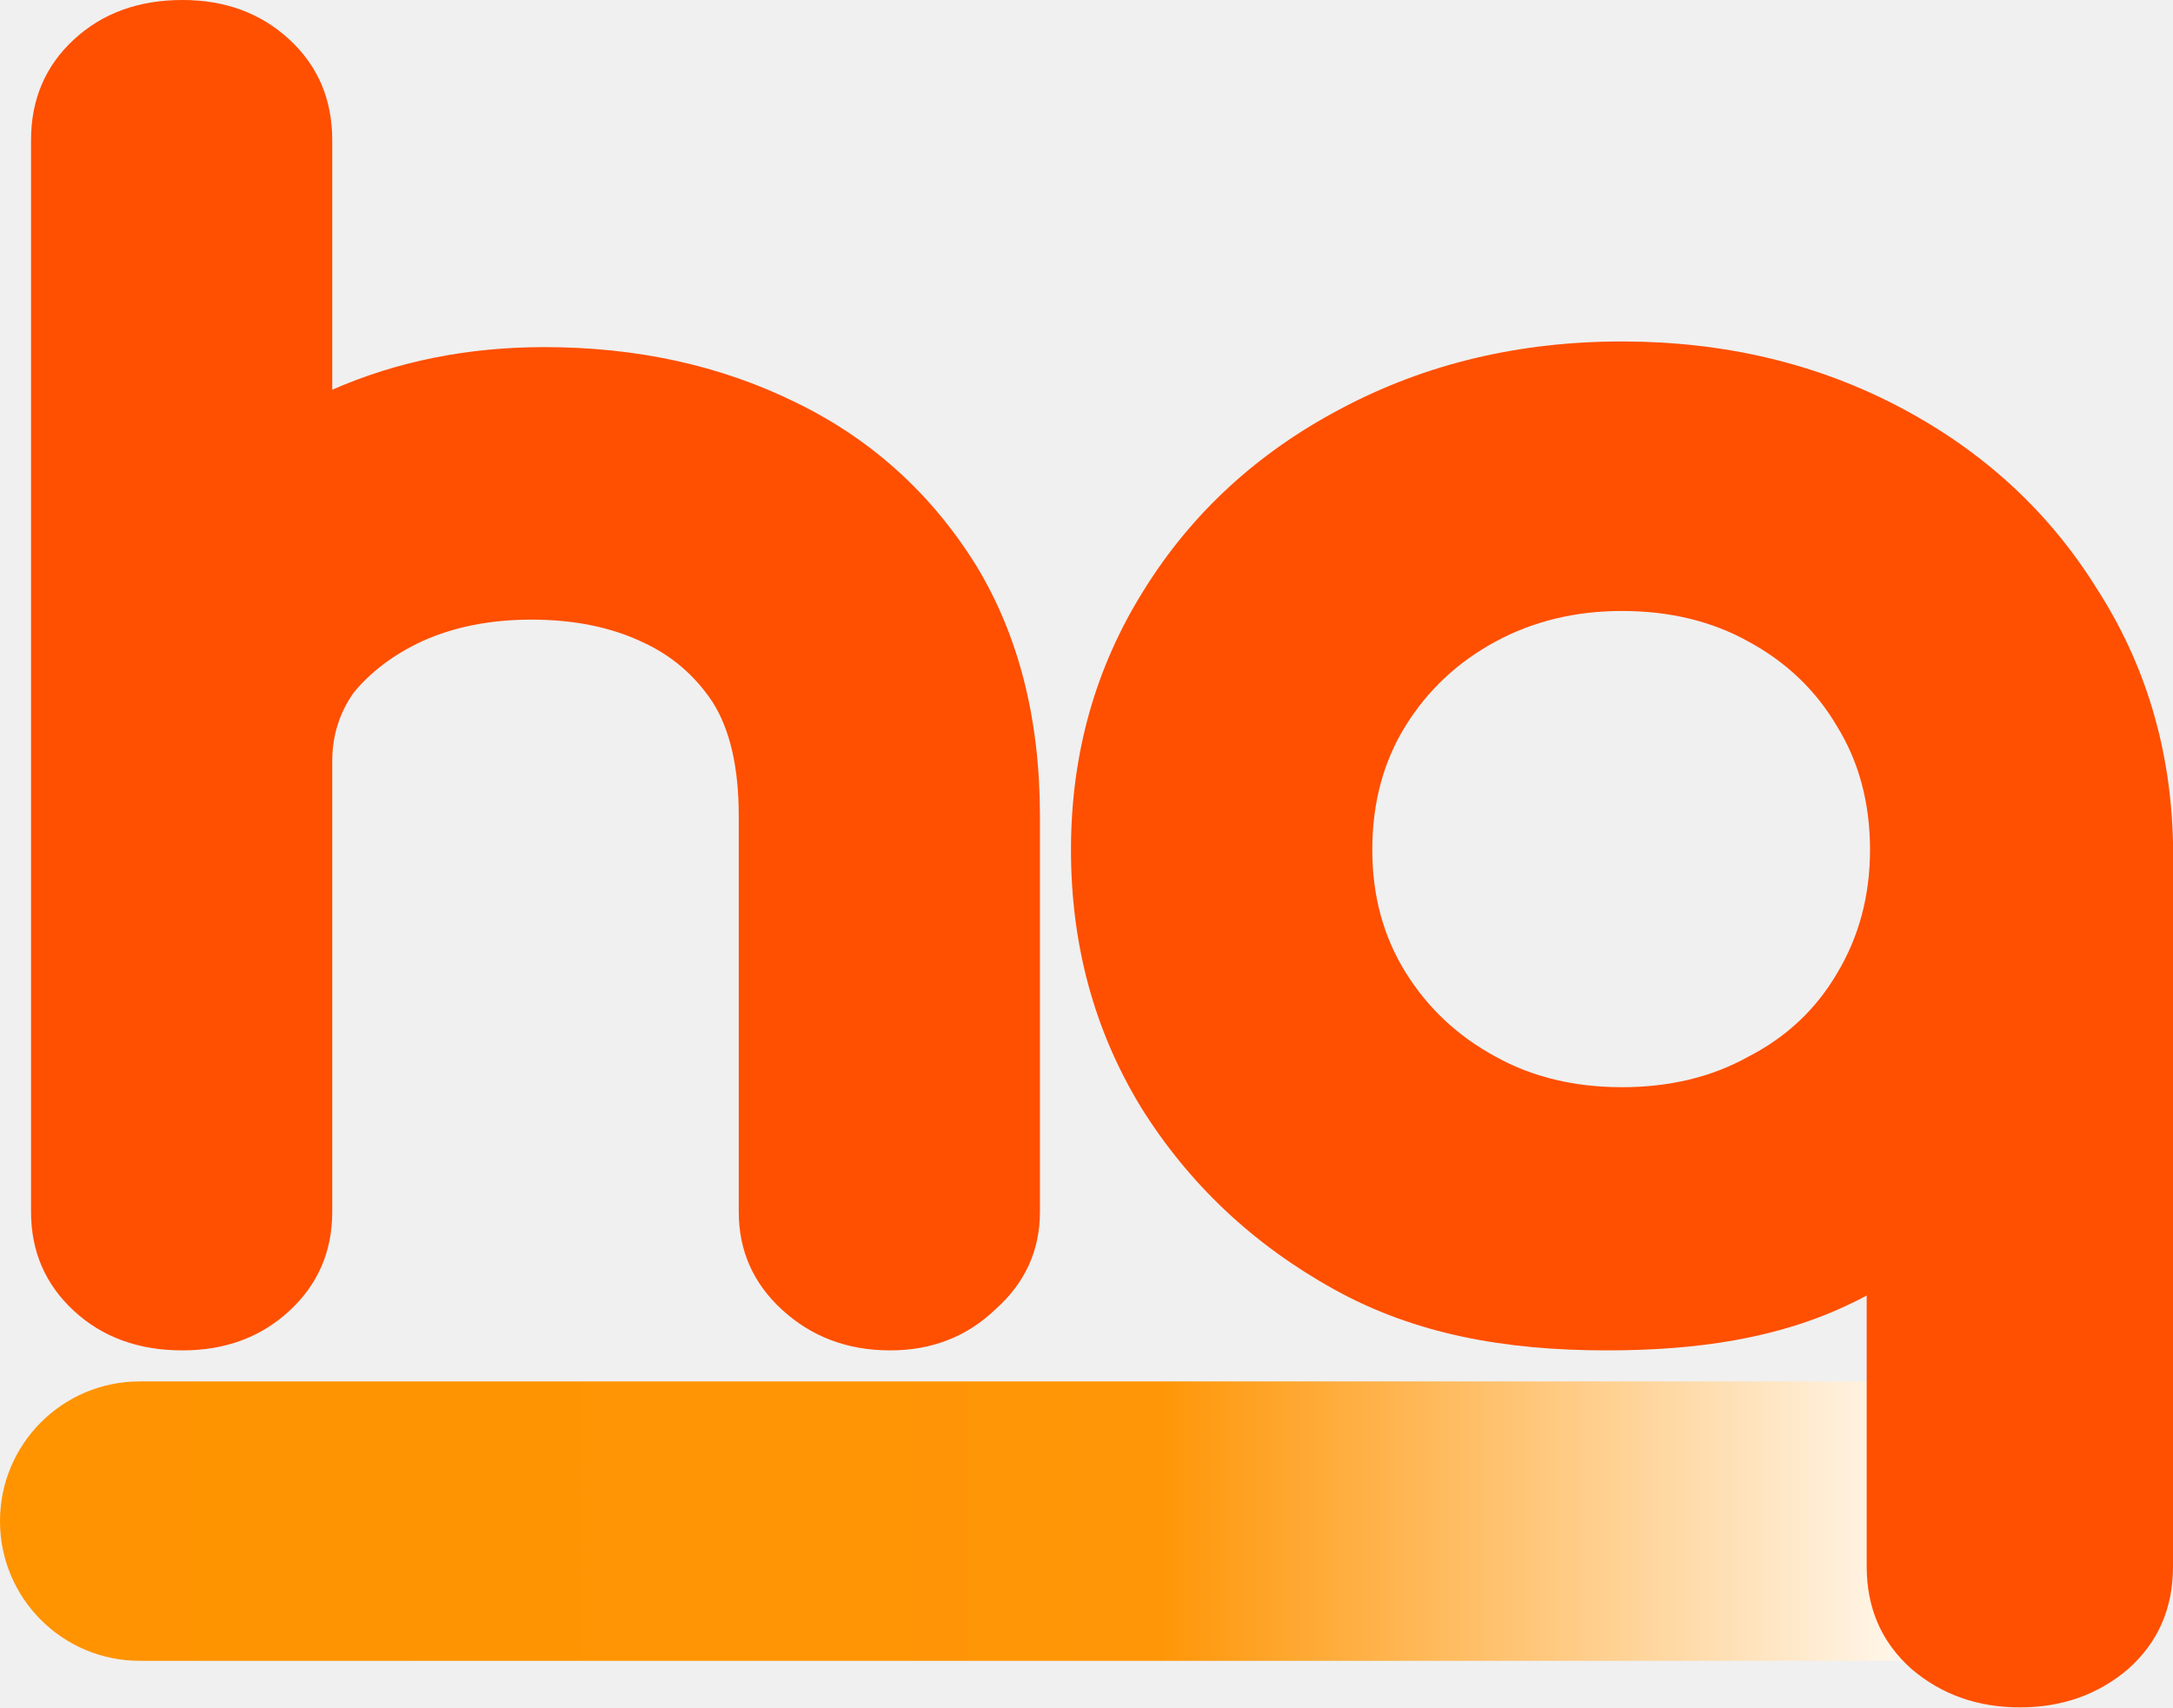
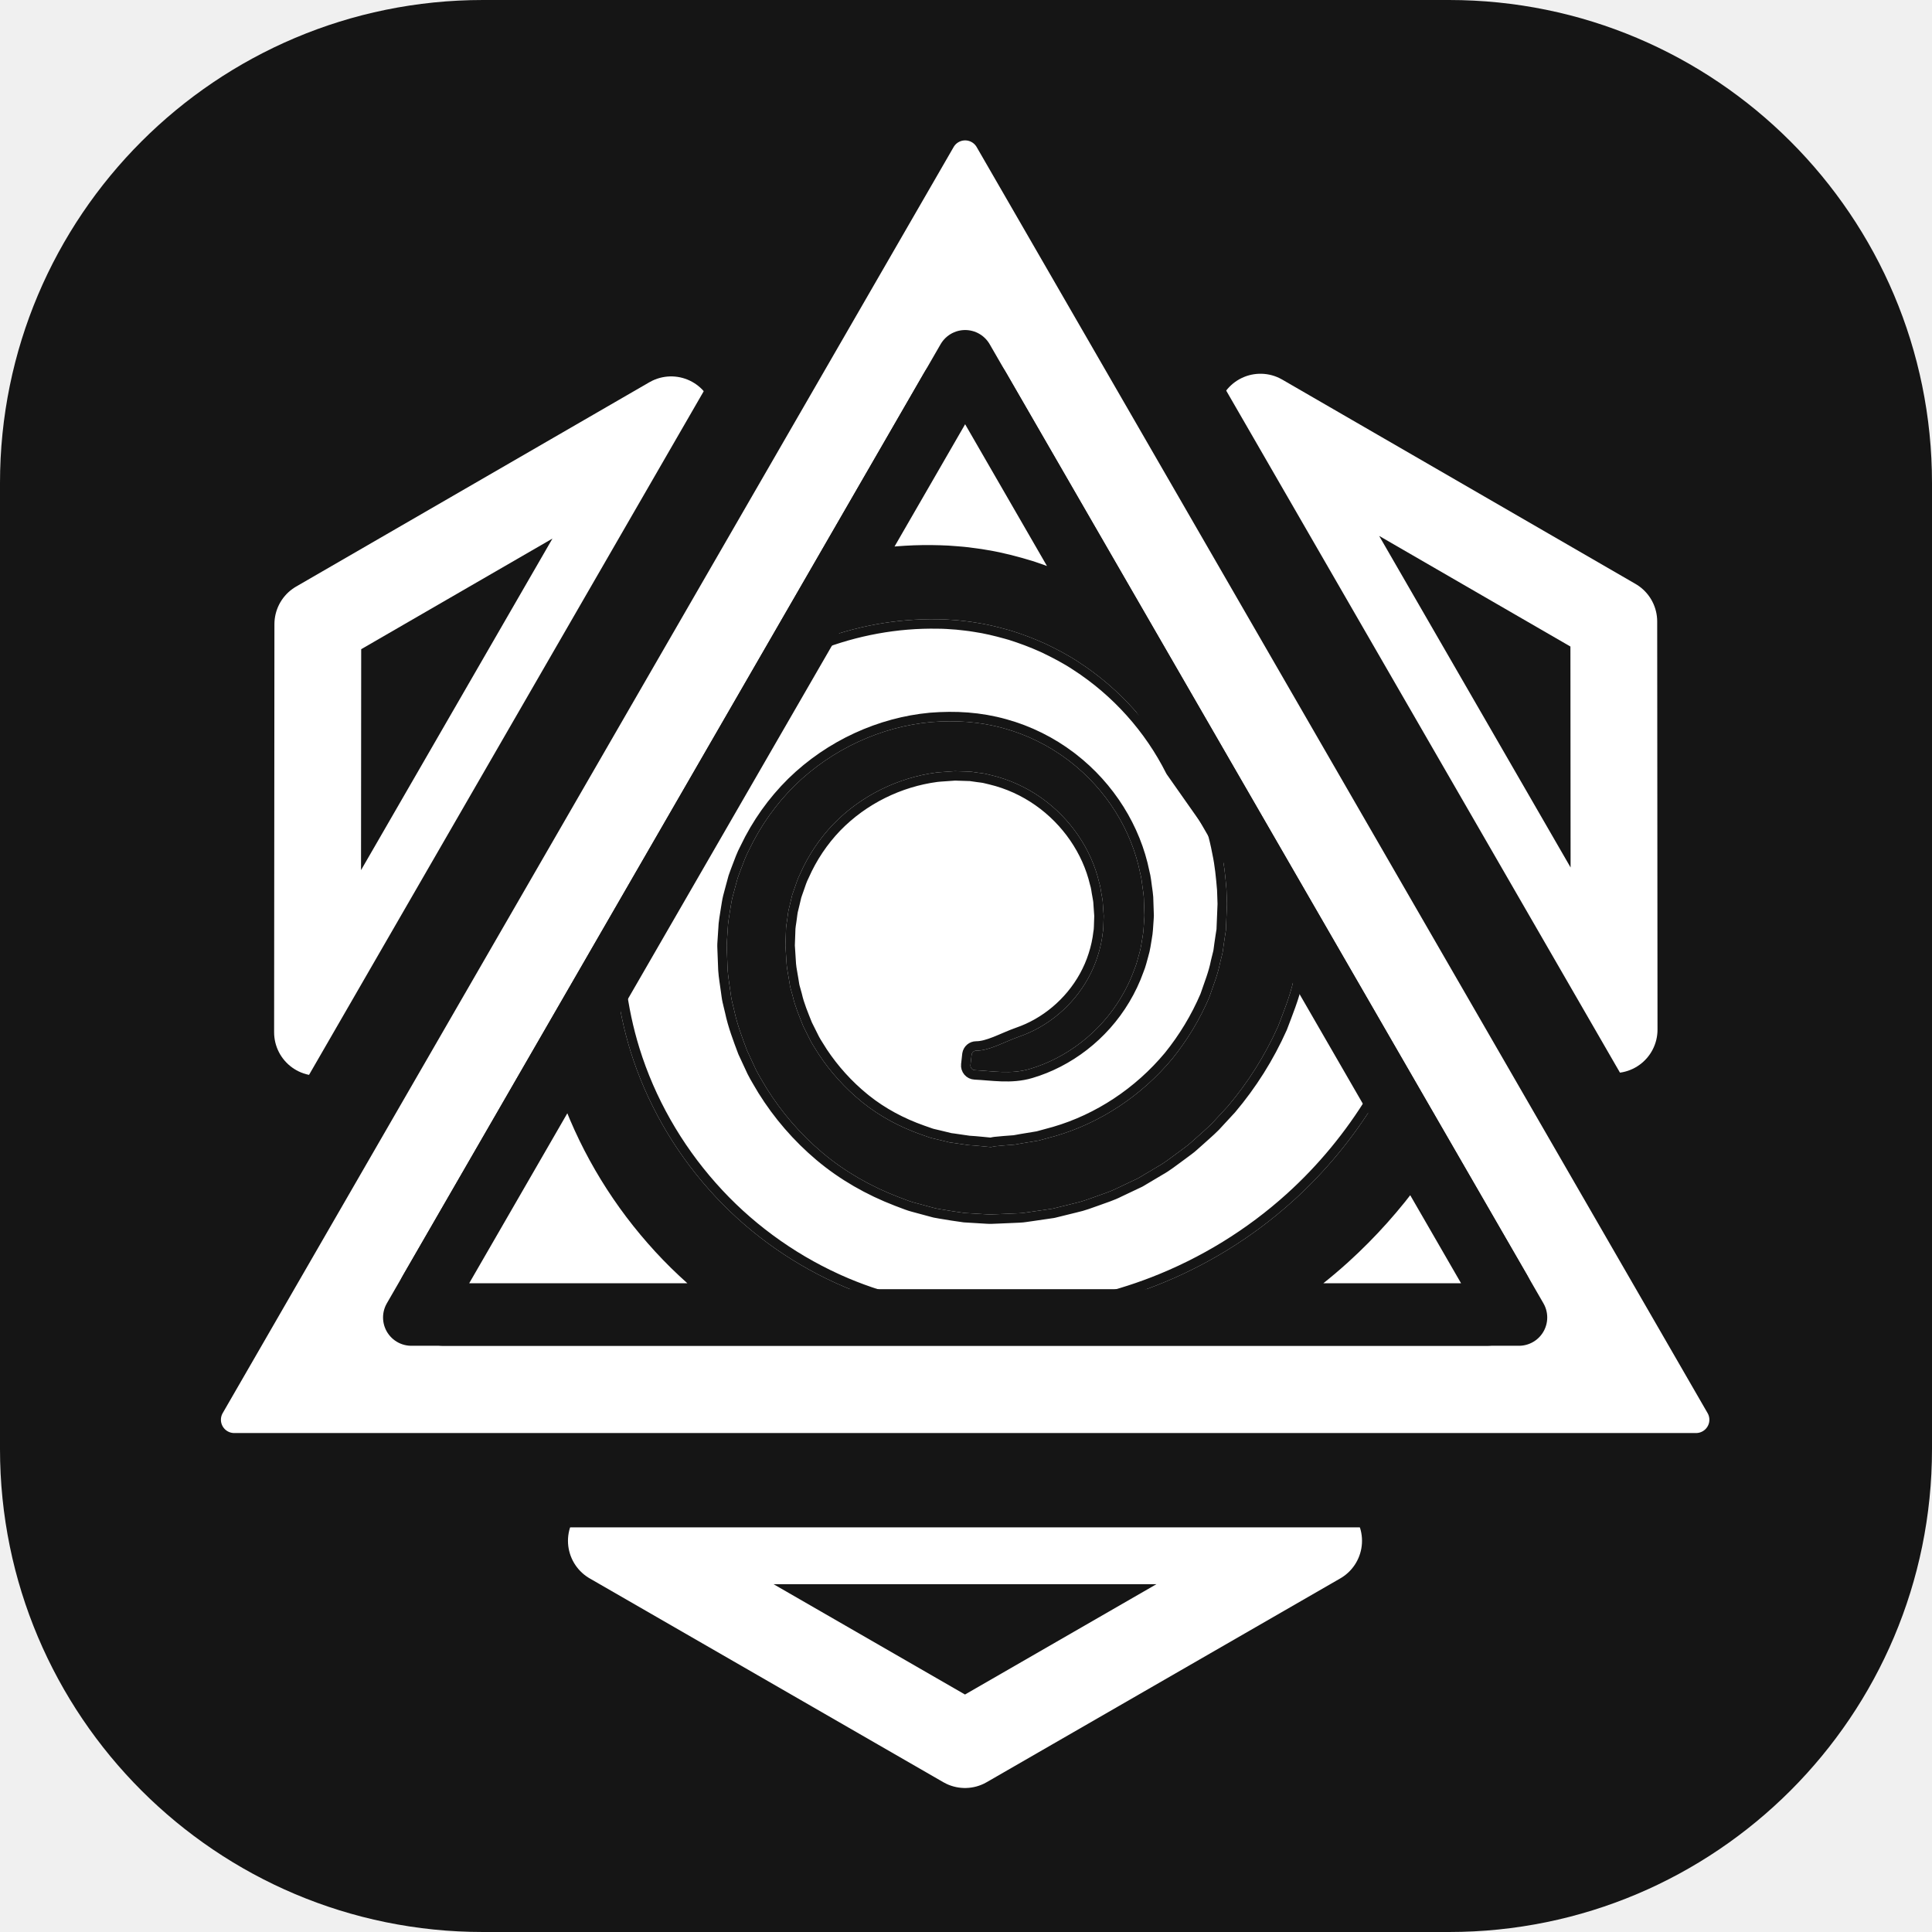
- <svg xmlns="http://www.w3.org/2000/svg" width="168" height="132" viewBox="42 55 168 132" fill="none">
-   <rect x="42" y="161.8" width="168" height="21.6" rx="10.8" fill="url(#paint0_linear_68_26)" />
-   <path d="M206.525 184.04C204.208 186.013 201.42 187 198.159 187C194.899 187 192.111 186.013 189.794 184.04C187.477 181.988 186.319 179.344 186.319 176.108V155.154C185.89 155.391 185.504 155.588 185.161 155.746C179.498 158.508 173.097 159.4 166.233 159.4C158.339 159.4 151.398 158.153 145.135 154.68C138.871 151.208 133.895 146.512 130.205 140.592C126.602 134.673 124.8 128.043 124.8 120.704C124.8 113.285 126.688 106.576 130.463 100.578C134.152 94.659 139.214 90.002 145.65 86.608C152.17 83.136 159.421 81.399 167.4 81.399C175.294 81.399 182.458 83.096 188.893 86.49C195.328 89.884 200.39 94.54 204.08 100.46C207.855 106.3 209.828 112.851 210 120.112C210 120.112 210 120.151 210 120.23V176.108C210 179.344 208.842 181.988 206.525 184.04ZM157.619 136.686C160.45 138.264 163.711 139.053 167.4 139.053C171.089 139.053 174.35 138.264 177.181 136.686C180.098 135.186 182.372 133.055 184.002 130.293C185.718 127.452 186.576 124.255 186.576 120.704C186.576 117.073 185.718 113.877 184.002 111.114C182.372 108.352 180.098 106.182 177.181 104.603C174.35 103.025 171.089 102.235 167.4 102.235C163.796 102.235 160.536 103.025 157.619 104.603C154.701 106.182 152.385 108.352 150.669 111.114C148.953 113.877 148.095 117.073 148.095 120.704C148.095 124.255 148.953 127.412 150.669 130.174C152.385 132.937 154.701 135.107 157.619 136.686Z" fill="#FF4F00" />
-   <path d="M64.377 156.34C62.172 158.38 59.415 159.4 56.106 159.4C52.713 159.4 49.914 158.38 47.708 156.34C45.503 154.3 44.4 151.75 44.4 148.689V65.828C44.4 62.69 45.503 60.1 47.708 58.06C49.914 56.02 52.713 55 56.106 55C59.415 55 62.172 56.02 64.377 58.06C66.583 60.1 67.686 62.69 67.686 65.828V85.131C72.69 82.934 78.162 81.836 84.1 81.836C91.225 81.836 97.672 83.248 103.441 86.073C109.294 88.898 113.96 93.096 117.438 98.667C120.746 104.081 122.4 110.555 122.4 118.087V148.689C122.4 151.671 121.255 154.182 118.964 156.222C116.759 158.341 114.044 159.4 110.821 159.4C107.513 159.4 104.713 158.341 102.423 156.222C100.217 154.182 99.115 151.671 99.115 148.689V118.087C99.115 114.321 98.436 111.378 97.079 109.26C95.721 107.22 93.94 105.69 91.734 104.67C89.274 103.493 86.39 102.904 83.082 102.904C79.943 102.904 77.144 103.453 74.684 104.552C72.478 105.572 70.697 106.906 69.34 108.554C68.237 110.123 67.686 111.888 67.686 113.85V148.689C67.686 151.75 66.583 154.3 64.377 156.34Z" fill="#FF4F00" />
-   <defs>
-     <linearGradient id="paint0_linear_68_26" x1="42" y1="172.6" x2="210" y2="172.6" gradientUnits="userSpaceOnUse">
-       <stop stop-color="#FF9300" />
-       <stop offset="0.534" stop-color="#FF9607" />
-       <stop offset="0.904" stop-color="white" />
-     </linearGradient>
-   </defs>
+ <svg xmlns="http://www.w3.org/2000/svg" width="1024" height="1024" viewBox="0 0 1024 1024" fill="none">
+   <rect width="1024" height="1024" rx="256" fill="#151515" />
+   <path d="M698.898 816.658L511.467 924.677L324.036 816.658H698.898Z" stroke="white" stroke-width="46" stroke-linejoin="round" />
+   <path d="M855.347 329.402L855.514 545.734L668.082 221.093L855.347 329.402Z" stroke="white" stroke-width="46" stroke-linejoin="round" />
+   <path d="M168.286 547.144L168.452 330.813L355.717 222.503L168.286 547.144Z" stroke="white" stroke-width="46" stroke-linejoin="round" />
+   <path d="M511.544 49.413L512.08 49.417C523.324 49.605 533.665 55.677 539.301 65.441L894.401 680.508C894.45 680.59 894.505 680.682 894.563 680.783L926.708 736.469V736.47C932.43 746.383 932.432 758.598 926.707 768.515V768.516C920.982 778.431 910.402 784.539 898.953 784.54H124.144C112.699 784.539 102.118 778.435 96.391 768.518V768.517C90.666 758.602 90.665 746.387 96.388 736.471L96.388 736.47L128.534 680.775L128.54 680.763L483.787 65.441C483.859 65.316 483.933 65.191 484.008 65.067L484.129 64.865L484.329 64.538C490.165 55.153 500.444 49.414 511.542 49.413H511.544ZM235.344 688.289H787.745L511.544 209.922L235.344 688.289Z" fill="white" stroke="#151515" stroke-width="50" stroke-linejoin="round" />
+   <mask id="path-6-inside-1_440_350" fill="white">
+     <path d="M432.464 339.966C453.108 331.885 475.215 327.802 497.204 328.231C500.751 328.232 503.531 328.49 506.003 328.658L507.047 328.724L507.297 328.745C510.218 329.07 513.683 329.39 516.968 329.963C522.721 330.803 528.321 332.168 533.738 333.676L536.059 334.332L536.177 334.367C541.98 336.203 547.73 338.328 553.327 340.862L554.444 341.375L554.512 341.406C560.231 344.176 566.064 347.169 571.566 350.83C593.362 364.896 611.088 384.778 622.546 407.595L644.371 438.649C645.611 442.911 646.649 447.221 647.459 451.567C647.463 451.589 647.468 451.612 647.472 451.634C648.859 458.084 649.48 464.693 650.052 471.424L650.229 476.439L650.313 478.983C650.314 479.005 650.316 479.028 650.317 479.051C650.315 479.107 650.315 479.179 650.314 479.264L650.258 480.677C650.105 484.48 649.949 488.141 649.797 491.942C649.773 492.529 649.777 492.816 649.747 493.102L649.574 494.159L649.571 494.177L649.214 496.447L649.211 496.472L648.548 500.982C648.412 501.809 648.322 502.658 648.237 503.343C648.145 504.071 648.047 504.723 647.885 505.377V505.378L646.7 510.165L646.674 510.285C645.463 516.489 643.105 522.261 640.946 528.589C635.912 540.374 629.26 551.352 621.283 561.226C605.023 580.739 583.214 595.174 559.466 602.079C556.492 602.88 553.439 603.728 550.505 604.524C547.409 605.031 544.396 605.543 541.34 606.036C540.488 606.154 539.615 606.344 538.943 606.474C538.199 606.619 537.584 606.716 537.003 606.733L536.889 606.739L532.199 607.097C532.185 607.098 532.17 607.099 532.155 607.101L527.466 607.544C527.383 607.552 527.3 607.564 527.218 607.58L525.203 607.979C525.162 607.976 525.113 607.972 525.055 607.967C524.787 607.943 524.42 607.908 523.973 607.864C523.095 607.778 521.881 607.654 520.614 607.53C518.144 607.289 515.237 607.021 513.404 606.939C510.979 606.581 508.554 606.231 506.139 605.882L505.103 605.732C504.148 605.589 503.813 605.593 503.177 605.463L501.007 604.928L500.996 604.926L496.631 603.872C495.854 603.666 495.014 603.491 494.355 603.34C493.645 603.176 493.036 603.017 492.481 602.813L492.446 602.801L488.17 601.302C477.055 597.378 466.548 591.813 457.47 584.547L457.468 584.545L456.616 583.857C447.859 576.72 440.268 568.29 434.088 559.003C433.323 557.722 432.495 556.457 431.742 555.275C430.964 554.056 430.243 552.888 429.615 551.697C428.327 549.106 427.024 546.509 425.741 543.937C423.569 538.453 421.37 533.337 420.153 527.938L420.124 527.819L418.958 523.627C418.805 523.07 418.695 522.469 418.588 521.78C418.49 521.15 418.381 520.357 418.245 519.619C417.779 516.473 417.184 514.052 416.935 511.254C416.752 508.446 416.568 505.48 416.383 502.671C416.383 502.668 416.383 502.664 416.383 502.66L416.309 501.614C416.306 501.497 416.305 501.39 416.299 501.296C416.296 501.254 416.29 501.196 416.283 501.132L416.359 498.986L416.537 494.19C416.539 494.158 416.54 494.125 416.539 494.092C416.531 490.788 417.056 489.149 417.401 486.117C417.508 485.431 417.583 484.733 417.652 484.172C417.727 483.557 417.807 483.013 417.932 482.473L418.912 478.448C418.913 478.443 418.915 478.437 418.916 478.432L419.855 474.461C420.238 473.193 420.664 472.155 421.164 470.672C422.117 467.942 422.846 465.552 424.005 463.324C424.029 463.277 424.052 463.229 424.073 463.18C428.393 453.372 434.414 444.389 441.731 436.778C456.464 421.598 476.049 412.17 496.146 409.486C498.716 409.187 500.996 409.14 503.815 408.894L505.707 408.757C505.808 408.754 505.906 408.751 505.996 408.745C506.003 408.744 506.078 408.739 506.192 408.724L506.981 408.759C506.992 408.759 507.003 408.76 507.013 408.76L511.327 408.892L513.458 408.967C513.476 408.968 513.495 408.968 513.513 408.968C514.223 408.977 514.743 409.015 515.05 409.074C515.089 409.081 515.129 409.088 515.168 409.094L518.645 409.593C519.277 409.689 519.917 409.758 520.448 409.821C521.003 409.888 521.497 409.955 521.983 410.054L525.581 410.917L525.583 410.917C534.999 413.17 543.867 417.231 551.653 422.7L551.656 422.702C567.246 433.625 578.432 450.056 582.574 467.706C582.592 467.781 582.613 467.856 582.637 467.929C582.948 468.851 583.146 469.842 583.329 470.961C583.499 471.997 583.672 473.26 583.919 474.447C584.133 475.812 584.338 476.617 584.444 477.675L584.676 481.102L584.676 481.11L584.921 484.568C584.921 484.572 584.921 484.576 584.921 484.58L584.979 485.34C584.978 485.387 584.978 485.443 584.976 485.503C584.976 485.54 584.974 485.606 584.973 485.638C584.973 485.651 584.973 485.671 584.972 485.693L584.908 487.561C584.878 488.207 584.86 488.867 584.842 489.503C584.824 490.147 584.808 490.765 584.783 491.362C584.732 492.582 584.65 493.57 584.497 494.3C584.489 494.338 584.482 494.377 584.475 494.416L584.459 494.534C584.027 498.433 583.096 502.781 581.785 506.797L581.777 506.822C580.505 510.865 578.796 514.766 576.772 518.442C568.638 533.206 555.14 544.285 540.241 549.4L540.231 549.404C536.38 550.744 532.03 552.795 528.329 554.255C524.408 555.801 520.787 556.886 517.432 556.878C516.212 556.875 515.18 557.762 514.99 558.956L514.975 559.072L514.373 564.481C514.298 565.159 514.506 565.837 514.948 566.356C515.391 566.874 516.029 567.186 516.709 567.218C519.026 567.326 521.343 567.518 523.717 567.707C526.075 567.894 528.484 568.078 530.902 568.158C535.744 568.318 540.741 568.069 545.797 566.563L545.796 566.563C565.075 560.866 583.024 547.419 594.263 528.522C597.066 523.838 599.458 518.823 601.342 513.547C602.478 510.882 603.126 507.842 603.816 505.499L603.816 505.498C604.686 502.728 605.08 499.473 605.538 496.843C606.143 493.621 606.17 491.035 606.361 488.662C606.362 488.653 606.363 488.644 606.363 488.635L606.495 486.741C606.497 486.715 606.499 486.688 606.5 486.661C606.506 486.488 606.504 486.583 606.525 486.342C606.545 486.114 606.557 485.821 606.566 485.225C606.567 485.182 606.566 485.139 606.565 485.096L606.528 484.059L606.246 475.69C606.245 475.668 606.244 475.645 606.243 475.623C606.153 474.142 605.866 472.478 605.722 471.292L605.708 471.196L605.636 470.731C605.291 468.391 605.045 465.348 604.293 462.647C599.746 440.062 586.469 418.555 567.028 403.546L566.097 402.835C556.127 395.294 544.55 389.481 532.076 386.033C519.01 382.399 506.412 381.694 493.324 382.729C493.313 382.73 493.302 382.731 493.29 382.732C467.178 385.159 441.182 396.859 421.295 416.278L421.286 416.288C411.414 426.031 403.116 437.633 396.998 450.511C395.246 453.756 394.025 457.255 392.812 460.43L392.805 460.448C392.221 462.016 391.526 463.765 390.953 465.487L390.913 465.62L389.523 470.745L388.147 475.9L388.138 475.939C387.681 477.769 387.399 479.97 387.107 481.592L387.096 481.656C386.576 485.058 385.746 489.415 385.699 492.58L385.391 497.328L385.236 499.678C385.213 499.882 385.206 500.085 385.203 500.166C385.194 500.369 385.188 500.609 385.183 500.84C385.179 501.071 385.176 501.308 385.177 501.505C385.178 501.601 385.179 501.702 385.182 501.792C385.182 501.804 385.185 501.879 385.193 501.981L385.237 503.241C385.237 503.244 385.238 503.248 385.238 503.251C385.38 506.824 385.509 510.326 385.651 513.926C385.652 513.947 385.653 513.969 385.654 513.991C385.895 517.646 386.587 521.422 387.023 524.8C387.026 524.828 387.03 524.857 387.035 524.885C387.272 526.323 387.474 528.559 387.904 530.384C387.905 530.388 387.906 530.392 387.907 530.396L389.171 535.643C390.695 542.931 393.377 549.931 395.918 556.708C395.94 556.766 395.964 556.825 395.99 556.881C397.533 560.201 399.082 563.523 400.622 566.855C400.631 566.875 400.64 566.896 400.65 566.916C402.321 570.284 404.494 573.624 406.216 576.643C406.232 576.671 406.248 576.699 406.265 576.726C414.227 589.491 424.226 601.136 435.987 611.039C447.785 620.975 461.467 628.788 476.096 634.398C476.1 634.4 476.105 634.402 476.109 634.403L481.512 636.441C483.421 637.178 485.713 637.677 487.267 638.135C487.285 638.141 487.304 638.146 487.323 638.151L492.952 639.668L492.957 639.67L495.776 640.423C495.814 640.434 495.853 640.443 495.892 640.451C496.904 640.67 498.099 640.848 498.988 641.006C498.995 641.007 499.004 641.009 499.011 641.01C503.045 641.689 507.238 642.374 511.272 642.899C511.329 642.906 511.386 642.911 511.443 642.914C513.18 643.018 514.918 643.124 516.656 643.23C518.394 643.336 520.134 643.442 521.875 643.546L521.879 643.546L523.143 643.619C523.351 643.638 523.588 643.646 523.717 643.651C523.968 643.66 524.267 643.667 524.547 643.672C524.825 643.677 525.103 643.68 525.307 643.679C525.392 643.678 525.524 643.676 525.642 643.669C525.673 643.667 525.735 643.662 525.808 643.653L528.508 643.548L528.516 643.548L534.323 643.303L534.327 643.303L540.144 643.048C541.253 643.018 542.322 642.883 543.297 642.74C544.333 642.588 545.197 642.441 546.11 642.338C546.137 642.335 546.165 642.332 546.192 642.328C550.054 641.763 553.925 641.197 557.797 640.632C557.876 640.62 557.955 640.605 558.033 640.586C559.94 640.115 561.85 639.644 563.76 639.173C565.665 638.703 567.572 638.232 569.476 637.762C573.528 636.905 577.413 635.367 580.998 634.112C581.014 634.106 581.03 634.101 581.045 634.095C584.518 632.799 588.626 631.571 592.333 629.649C595.916 627.96 599.527 626.236 603.105 624.545C603.177 624.511 603.247 624.474 603.315 624.434C606.748 622.387 610.143 620.377 613.603 618.317C617.286 616.295 620.654 613.537 623.714 611.359C623.728 611.35 623.742 611.34 623.755 611.33L628.571 607.753C629.51 607.085 630.358 606.352 631.126 605.663C631.927 604.946 632.598 604.318 633.333 603.702C633.36 603.679 633.388 603.655 633.415 603.63C636.263 601.018 639.562 598.272 642.459 595.339C642.478 595.319 642.498 595.298 642.517 595.278C645.315 592.243 647.991 589.36 650.805 586.308C650.829 586.282 650.853 586.255 650.876 586.228C661.549 573.597 670.536 559.379 677.407 543.986C677.427 543.942 677.445 543.897 677.462 543.852C680.35 536.205 683.615 528.274 685.517 519.903L687.107 513.854C687.669 511.718 687.971 509.065 688.313 507.197C688.317 507.177 688.32 507.156 688.324 507.136L688.326 507.117L729.492 578.422C730.393 579.983 730.284 581.899 729.279 583.337C717.298 602.997 702.502 621.004 685.353 636.488C663.885 655.901 638.812 671.287 611.842 681.712L611.842 681.712C600.817 685.978 589.489 689.389 577.97 691.989C577.639 692.063 577.3 692.101 576.961 692.101H478.477C478.104 692.101 477.733 692.056 477.371 691.966C465.933 689.122 454.724 685.314 443.938 680.477L442.722 679.927C417.222 668.305 394.182 651.314 375.662 630.351C356.833 609.119 342.507 583.977 334.141 557.018L334.141 557.015C330.676 545.826 328.275 534.364 326.819 522.799C326.694 521.807 326.897 520.802 327.397 519.936L430.166 341.942L430.267 341.775C430.788 340.956 431.557 340.322 432.464 339.966Z" />
+     <path d="M524.905 643.588C524.9 643.586 524.895 643.586 524.89 643.584C524.886 643.583 524.882 643.581 524.877 643.58C524.886 643.583 524.896 643.585 524.905 643.588Z" />
+     <path d="M416.265 501.502C416.263 501.535 416.26 501.565 416.257 501.59C416.261 501.558 416.262 501.526 416.265 501.494C416.265 501.496 416.265 501.499 416.265 501.502Z" />
+   </mask>
+   <path d="M432.464 339.966C453.108 331.885 475.215 327.802 497.204 328.231C500.751 328.232 503.531 328.49 506.003 328.658L507.047 328.724L507.297 328.745C510.218 329.07 513.683 329.39 516.968 329.963C522.721 330.803 528.321 332.168 533.738 333.676L536.059 334.332L536.177 334.367C541.98 336.203 547.73 338.328 553.327 340.862L554.444 341.375L554.512 341.406C560.231 344.176 566.064 347.169 571.566 350.83C593.362 364.896 611.088 384.778 622.546 407.595L644.371 438.649C645.611 442.911 646.649 447.221 647.459 451.567C647.463 451.589 647.468 451.612 647.472 451.634C648.859 458.084 649.48 464.693 650.052 471.424L650.229 476.439L650.313 478.983C650.314 479.005 650.316 479.028 650.317 479.051C650.315 479.107 650.315 479.179 650.314 479.264L650.258 480.677C650.105 484.48 649.949 488.141 649.797 491.942C649.773 492.529 649.777 492.816 649.747 493.102L649.574 494.159L649.571 494.177L649.214 496.447L649.211 496.472L648.548 500.982C648.412 501.809 648.322 502.658 648.237 503.343C648.145 504.071 648.047 504.723 647.885 505.377V505.378L646.7 510.165L646.674 510.285C645.463 516.489 643.105 522.261 640.946 528.589C635.912 540.374 629.26 551.352 621.283 561.226C605.023 580.739 583.214 595.174 559.466 602.079C556.492 602.88 553.439 603.728 550.505 604.524C547.409 605.031 544.396 605.543 541.34 606.036C540.488 606.154 539.615 606.344 538.943 606.474C538.199 606.619 537.584 606.716 537.003 606.733L536.889 606.739L532.199 607.097C532.185 607.098 532.17 607.099 532.155 607.101L527.466 607.544C527.383 607.552 527.3 607.564 527.218 607.58L525.203 607.979C525.162 607.976 525.113 607.972 525.055 607.967C524.787 607.943 524.42 607.908 523.973 607.864C523.095 607.778 521.881 607.654 520.614 607.53C518.144 607.289 515.237 607.021 513.404 606.939C510.979 606.581 508.554 606.231 506.139 605.882L505.103 605.732C504.148 605.589 503.813 605.593 503.177 605.463L501.007 604.928L500.996 604.926L496.631 603.872C495.854 603.666 495.014 603.491 494.355 603.34C493.645 603.176 493.036 603.017 492.481 602.813L492.446 602.801L488.17 601.302C477.055 597.378 466.548 591.813 457.47 584.547L457.468 584.545L456.616 583.857C447.859 576.72 440.268 568.29 434.088 559.003C433.323 557.722 432.495 556.457 431.742 555.275C430.964 554.056 430.243 552.888 429.615 551.697C428.327 549.106 427.024 546.509 425.741 543.937C423.569 538.453 421.37 533.337 420.153 527.938L420.124 527.819L418.958 523.627C418.805 523.07 418.695 522.469 418.588 521.78C418.49 521.15 418.381 520.357 418.245 519.619C417.779 516.473 417.184 514.052 416.935 511.254C416.752 508.446 416.568 505.48 416.383 502.671C416.383 502.668 416.383 502.664 416.383 502.66L416.309 501.614C416.306 501.497 416.305 501.39 416.299 501.296C416.296 501.254 416.29 501.196 416.283 501.132L416.359 498.986L416.537 494.19C416.539 494.158 416.54 494.125 416.539 494.092C416.531 490.788 417.056 489.149 417.401 486.117C417.508 485.431 417.583 484.733 417.652 484.172C417.727 483.557 417.807 483.013 417.932 482.473L418.912 478.448C418.913 478.443 418.915 478.437 418.916 478.432L419.855 474.461C420.238 473.193 420.664 472.155 421.164 470.672C422.117 467.942 422.846 465.552 424.005 463.324C424.029 463.277 424.052 463.229 424.073 463.18C428.393 453.372 434.414 444.389 441.731 436.778C456.464 421.598 476.049 412.17 496.146 409.486C498.716 409.187 500.996 409.14 503.815 408.894L505.707 408.757C505.808 408.754 505.906 408.751 505.996 408.745C506.003 408.744 506.078 408.739 506.192 408.724L506.981 408.759C506.992 408.759 507.003 408.76 507.013 408.76L511.327 408.892L513.458 408.967C513.476 408.968 513.495 408.968 513.513 408.968C514.223 408.977 514.743 409.015 515.05 409.074C515.089 409.081 515.129 409.088 515.168 409.094L518.645 409.593C519.277 409.689 519.917 409.758 520.448 409.821C521.003 409.888 521.497 409.955 521.983 410.054L525.581 410.917L525.583 410.917C534.999 413.17 543.867 417.231 551.653 422.7L551.656 422.702C567.246 433.625 578.432 450.056 582.574 467.706C582.592 467.781 582.613 467.856 582.637 467.929C582.948 468.851 583.146 469.842 583.329 470.961C583.499 471.997 583.672 473.26 583.919 474.447C584.133 475.812 584.338 476.617 584.444 477.675L584.676 481.102L584.676 481.11L584.921 484.568C584.921 484.572 584.921 484.576 584.921 484.58L584.979 485.34C584.978 485.387 584.978 485.443 584.976 485.503C584.976 485.54 584.974 485.606 584.973 485.638C584.973 485.651 584.973 485.671 584.972 485.693L584.908 487.561C584.878 488.207 584.86 488.867 584.842 489.503C584.824 490.147 584.808 490.765 584.783 491.362C584.732 492.582 584.65 493.57 584.497 494.3C584.489 494.338 584.482 494.377 584.475 494.416L584.459 494.534C584.027 498.433 583.096 502.781 581.785 506.797L581.777 506.822C580.505 510.865 578.796 514.766 576.772 518.442C568.638 533.206 555.14 544.285 540.241 549.4L540.231 549.404C536.38 550.744 532.03 552.795 528.329 554.255C524.408 555.801 520.787 556.886 517.432 556.878C516.212 556.875 515.18 557.762 514.99 558.956L514.975 559.072L514.373 564.481C514.298 565.159 514.506 565.837 514.948 566.356C515.391 566.874 516.029 567.186 516.709 567.218C519.026 567.326 521.343 567.518 523.717 567.707C526.075 567.894 528.484 568.078 530.902 568.158C535.744 568.318 540.741 568.069 545.797 566.563L545.796 566.563C565.075 560.866 583.024 547.419 594.263 528.522C597.066 523.838 599.458 518.823 601.342 513.547C602.478 510.882 603.126 507.842 603.816 505.499L603.816 505.498C604.686 502.728 605.08 499.473 605.538 496.843C606.143 493.621 606.17 491.035 606.361 488.662C606.362 488.653 606.363 488.644 606.363 488.635L606.495 486.741C606.497 486.715 606.499 486.688 606.5 486.661C606.506 486.488 606.504 486.583 606.525 486.342C606.545 486.114 606.557 485.821 606.566 485.225C606.567 485.182 606.566 485.139 606.565 485.096L606.528 484.059L606.246 475.69C606.245 475.668 606.244 475.645 606.243 475.623C606.153 474.142 605.866 472.478 605.722 471.292L605.708 471.196L605.636 470.731C605.291 468.391 605.045 465.348 604.293 462.647C599.746 440.062 586.469 418.555 567.028 403.546L566.097 402.835C556.127 395.294 544.55 389.481 532.076 386.033C519.01 382.399 506.412 381.694 493.324 382.729C493.313 382.73 493.302 382.731 493.29 382.732C467.178 385.159 441.182 396.859 421.295 416.278L421.286 416.288C411.414 426.031 403.116 437.633 396.998 450.511C395.246 453.756 394.025 457.255 392.812 460.43L392.805 460.448C392.221 462.016 391.526 463.765 390.953 465.487L390.913 465.62L389.523 470.745L388.147 475.9L388.138 475.939C387.681 477.769 387.399 479.97 387.107 481.592L387.096 481.656C386.576 485.058 385.746 489.415 385.699 492.58L385.391 497.328L385.236 499.678C385.213 499.882 385.206 500.085 385.203 500.166C385.194 500.369 385.188 500.609 385.183 500.84C385.179 501.071 385.176 501.308 385.177 501.505C385.178 501.601 385.179 501.702 385.182 501.792C385.182 501.804 385.185 501.879 385.193 501.981L385.237 503.241C385.237 503.244 385.238 503.248 385.238 503.251C385.38 506.824 385.509 510.326 385.651 513.926C385.652 513.947 385.653 513.969 385.654 513.991C385.895 517.646 386.587 521.422 387.023 524.8C387.026 524.828 387.03 524.857 387.035 524.885C387.272 526.323 387.474 528.559 387.904 530.384C387.905 530.388 387.906 530.392 387.907 530.396L389.171 535.643C390.695 542.931 393.377 549.931 395.918 556.708C395.94 556.766 395.964 556.825 395.99 556.881C397.533 560.201 399.082 563.523 400.622 566.855C400.631 566.875 400.64 566.896 400.65 566.916C402.321 570.284 404.494 573.624 406.216 576.643C406.232 576.671 406.248 576.699 406.265 576.726C414.227 589.491 424.226 601.136 435.987 611.039C447.785 620.975 461.467 628.788 476.096 634.398C476.1 634.4 476.105 634.402 476.109 634.403L481.512 636.441C483.421 637.178 485.713 637.677 487.267 638.135C487.285 638.141 487.304 638.146 487.323 638.151L492.952 639.668L492.957 639.67L495.776 640.423C495.814 640.434 495.853 640.443 495.892 640.451C496.904 640.67 498.099 640.848 498.988 641.006C498.995 641.007 499.004 641.009 499.011 641.01C503.045 641.689 507.238 642.374 511.272 642.899C511.329 642.906 511.386 642.911 511.443 642.914C513.18 643.018 514.918 643.124 516.656 643.23C518.394 643.336 520.134 643.442 521.875 643.546L521.879 643.546L523.143 643.619C523.351 643.638 523.588 643.646 523.717 643.651C523.968 643.66 524.267 643.667 524.547 643.672C524.825 643.677 525.103 643.68 525.307 643.679C525.392 643.678 525.524 643.676 525.642 643.669C525.673 643.667 525.735 643.662 525.808 643.653L528.508 643.548L528.516 643.548L534.323 643.303L534.327 643.303L540.144 643.048C541.253 643.018 542.322 642.883 543.297 642.74C544.333 642.588 545.197 642.441 546.11 642.338C546.137 642.335 546.165 642.332 546.192 642.328C550.054 641.763 553.925 641.197 557.797 640.632C557.876 640.62 557.955 640.605 558.033 640.586C559.94 640.115 561.85 639.644 563.76 639.173C565.665 638.703 567.572 638.232 569.476 637.762C573.528 636.905 577.413 635.367 580.998 634.112C581.014 634.106 581.03 634.101 581.045 634.095C584.518 632.799 588.626 631.571 592.333 629.649C595.916 627.96 599.527 626.236 603.105 624.545C603.177 624.511 603.247 624.474 603.315 624.434C606.748 622.387 610.143 620.377 613.603 618.317C617.286 616.295 620.654 613.537 623.714 611.359C623.728 611.35 623.742 611.34 623.755 611.33L628.571 607.753C629.51 607.085 630.358 606.352 631.126 605.663C631.927 604.946 632.598 604.318 633.333 603.702C633.36 603.679 633.388 603.655 633.415 603.63C636.263 601.018 639.562 598.272 642.459 595.339C642.478 595.319 642.498 595.298 642.517 595.278C645.315 592.243 647.991 589.36 650.805 586.308C650.829 586.282 650.853 586.255 650.876 586.228C661.549 573.597 670.536 559.379 677.407 543.986C677.427 543.942 677.445 543.897 677.462 543.852C680.35 536.205 683.615 528.274 685.517 519.903L687.107 513.854C687.669 511.718 687.971 509.065 688.313 507.197C688.317 507.177 688.32 507.156 688.324 507.136L688.326 507.117L729.492 578.422C730.393 579.983 730.284 581.899 729.279 583.337C717.298 602.997 702.502 621.004 685.353 636.488C663.885 655.901 638.812 671.287 611.842 681.712L611.842 681.712C600.817 685.978 589.489 689.389 577.97 691.989C577.639 692.063 577.3 692.101 576.961 692.101H478.477C478.104 692.101 477.733 692.056 477.371 691.966C465.933 689.122 454.724 685.314 443.938 680.477L442.722 679.927C417.222 668.305 394.182 651.314 375.662 630.351C356.833 609.119 342.507 583.977 334.141 557.018L334.141 557.015C330.676 545.826 328.275 534.364 326.819 522.799C326.694 521.807 326.897 520.802 327.397 519.936L430.166 341.942L430.267 341.775C430.788 340.956 431.557 340.322 432.464 339.966Z" fill="white" />
+   <path d="M524.905 643.588C524.9 643.586 524.895 643.586 524.89 643.584C524.886 643.583 524.882 643.581 524.877 643.58C524.886 643.583 524.896 643.585 524.905 643.588Z" fill="white" />
+   <path d="M416.265 501.502C416.263 501.535 416.26 501.565 416.257 501.59C416.261 501.558 416.262 501.526 416.265 501.494C416.265 501.496 416.265 501.499 416.265 501.502Z" fill="white" />
+   <path d="M432.464 339.966C453.108 331.885 475.215 327.802 497.204 328.231C500.751 328.232 503.531 328.49 506.003 328.658L507.047 328.724L507.297 328.745C510.218 329.07 513.683 329.39 516.968 329.963C522.721 330.803 528.321 332.168 533.738 333.676L536.059 334.332L536.177 334.367C541.98 336.203 547.73 338.328 553.327 340.862L554.444 341.375L554.512 341.406C560.231 344.176 566.064 347.169 571.566 350.83C593.362 364.896 611.088 384.778 622.546 407.595L644.371 438.649C645.611 442.911 646.649 447.221 647.459 451.567C647.463 451.589 647.468 451.612 647.472 451.634C648.859 458.084 649.48 464.693 650.052 471.424L650.229 476.439L650.313 478.983C650.314 479.005 650.316 479.028 650.317 479.051C650.315 479.107 650.315 479.179 650.314 479.264L650.258 480.677C650.105 484.48 649.949 488.141 649.797 491.942C649.773 492.529 649.777 492.816 649.747 493.102L649.574 494.159L649.571 494.177L649.214 496.447L649.211 496.472L648.548 500.982C648.412 501.809 648.322 502.658 648.237 503.343C648.145 504.071 648.047 504.723 647.885 505.377V505.378L646.7 510.165L646.674 510.285C645.463 516.489 643.105 522.261 640.946 528.589C635.912 540.374 629.26 551.352 621.283 561.226C605.023 580.739 583.214 595.174 559.466 602.079C556.492 602.88 553.439 603.728 550.505 604.524C547.409 605.031 544.396 605.543 541.34 606.036C540.488 606.154 539.615 606.344 538.943 606.474C538.199 606.619 537.584 606.716 537.003 606.733L536.889 606.739L532.199 607.097C532.185 607.098 532.17 607.099 532.155 607.101L527.466 607.544C527.383 607.552 527.3 607.564 527.218 607.58L525.203 607.979C525.162 607.976 525.113 607.972 525.055 607.967C524.787 607.943 524.42 607.908 523.973 607.864C523.095 607.778 521.881 607.654 520.614 607.53C518.144 607.289 515.237 607.021 513.404 606.939C510.979 606.581 508.554 606.231 506.139 605.882L505.103 605.732C504.148 605.589 503.813 605.593 503.177 605.463L501.007 604.928L500.996 604.926L496.631 603.872C495.854 603.666 495.014 603.491 494.355 603.34C493.645 603.176 493.036 603.017 492.481 602.813L492.446 602.801L488.17 601.302C477.055 597.378 466.548 591.813 457.47 584.547L457.468 584.545L456.616 583.857C447.859 576.72 440.268 568.29 434.088 559.003C433.323 557.722 432.495 556.457 431.742 555.275C430.964 554.056 430.243 552.888 429.615 551.697C428.327 549.106 427.024 546.509 425.741 543.937C423.569 538.453 421.37 533.337 420.153 527.938L420.124 527.819L418.958 523.627C418.805 523.07 418.695 522.469 418.588 521.78C418.49 521.15 418.381 520.357 418.245 519.619C417.779 516.473 417.184 514.052 416.935 511.254C416.752 508.446 416.568 505.48 416.383 502.671C416.383 502.668 416.383 502.664 416.383 502.66L416.309 501.614C416.306 501.497 416.305 501.39 416.299 501.296C416.296 501.254 416.29 501.196 416.283 501.132L416.359 498.986L416.537 494.19C416.539 494.158 416.54 494.125 416.539 494.092C416.531 490.788 417.056 489.149 417.401 486.117C417.508 485.431 417.583 484.733 417.652 484.172C417.727 483.557 417.807 483.013 417.932 482.473L418.912 478.448C418.913 478.443 418.915 478.437 418.916 478.432L419.855 474.461C420.238 473.193 420.664 472.155 421.164 470.672C422.117 467.942 422.846 465.552 424.005 463.324C424.029 463.277 424.052 463.229 424.073 463.18C428.393 453.372 434.414 444.389 441.731 436.778C456.464 421.598 476.049 412.17 496.146 409.486C498.716 409.187 500.996 409.14 503.815 408.894L505.707 408.757C505.808 408.754 505.906 408.751 505.996 408.745C506.003 408.744 506.078 408.739 506.192 408.724L506.981 408.759C506.992 408.759 507.003 408.76 507.013 408.76L511.327 408.892L513.458 408.967C513.476 408.968 513.495 408.968 513.513 408.968C514.223 408.977 514.743 409.015 515.05 409.074C515.089 409.081 515.129 409.088 515.168 409.094L518.645 409.593C519.277 409.689 519.917 409.758 520.448 409.821C521.003 409.888 521.497 409.955 521.983 410.054L525.581 410.917L525.583 410.917C534.999 413.17 543.867 417.231 551.653 422.7L551.656 422.702C567.246 433.625 578.432 450.056 582.574 467.706C582.592 467.781 582.613 467.856 582.637 467.929C582.948 468.851 583.146 469.842 583.329 470.961C583.499 471.997 583.672 473.26 583.919 474.447C584.133 475.812 584.338 476.617 584.444 477.675L584.676 481.102L584.676 481.11L584.921 484.568C584.921 484.572 584.921 484.576 584.921 484.58L584.979 485.34C584.978 485.387 584.978 485.443 584.976 485.503C584.976 485.54 584.974 485.606 584.973 485.638C584.973 485.651 584.973 485.671 584.972 485.693L584.908 487.561C584.878 488.207 584.86 488.867 584.842 489.503C584.824 490.147 584.808 490.765 584.783 491.362C584.732 492.582 584.65 493.57 584.497 494.3C584.489 494.338 584.482 494.377 584.475 494.416L584.459 494.534C584.027 498.433 583.096 502.781 581.785 506.797L581.777 506.822C580.505 510.865 578.796 514.766 576.772 518.442C568.638 533.206 555.14 544.285 540.241 549.4L540.231 549.404C536.38 550.744 532.03 552.795 528.329 554.255C524.408 555.801 520.787 556.886 517.432 556.878C516.212 556.875 515.18 557.762 514.99 558.956L514.975 559.072L514.373 564.481C514.298 565.159 514.506 565.837 514.948 566.356C515.391 566.874 516.029 567.186 516.709 567.218C519.026 567.326 521.343 567.518 523.717 567.707C526.075 567.894 528.484 568.078 530.902 568.158C535.744 568.318 540.741 568.069 545.797 566.563L545.796 566.563C565.075 560.866 583.024 547.419 594.263 528.522C597.066 523.838 599.458 518.823 601.342 513.547C602.478 510.882 603.126 507.842 603.816 505.499L603.816 505.498C604.686 502.728 605.08 499.473 605.538 496.843C606.143 493.621 606.17 491.035 606.361 488.662C606.362 488.653 606.363 488.644 606.363 488.635L606.495 486.741C606.497 486.715 606.499 486.688 606.5 486.661C606.506 486.488 606.504 486.583 606.525 486.342C606.545 486.114 606.557 485.821 606.566 485.225C606.567 485.182 606.566 485.139 606.565 485.096L606.528 484.059L606.246 475.69C606.245 475.668 606.244 475.645 606.243 475.623C606.153 474.142 605.866 472.478 605.722 471.292L605.708 471.196L605.636 470.731C605.291 468.391 605.045 465.348 604.293 462.647C599.746 440.062 586.469 418.555 567.028 403.546L566.097 402.835C556.127 395.294 544.55 389.481 532.076 386.033C519.01 382.399 506.412 381.694 493.324 382.729C493.313 382.73 493.302 382.731 493.29 382.732C467.178 385.159 441.182 396.859 421.295 416.278L421.286 416.288C411.414 426.031 403.116 437.633 396.998 450.511C395.246 453.756 394.025 457.255 392.812 460.43L392.805 460.448C392.221 462.016 391.526 463.765 390.953 465.487L390.913 465.62L389.523 470.745L388.147 475.9L388.138 475.939C387.681 477.769 387.399 479.97 387.107 481.592L387.096 481.656C386.576 485.058 385.746 489.415 385.699 492.58L385.391 497.328L385.236 499.678C385.213 499.882 385.206 500.085 385.203 500.166C385.194 500.369 385.188 500.609 385.183 500.84C385.179 501.071 385.176 501.308 385.177 501.505C385.178 501.601 385.179 501.702 385.182 501.792C385.182 501.804 385.185 501.879 385.193 501.981L385.237 503.241C385.237 503.244 385.238 503.248 385.238 503.251C385.38 506.824 385.509 510.326 385.651 513.926C385.652 513.947 385.653 513.969 385.654 513.991C385.895 517.646 386.587 521.422 387.023 524.8C387.026 524.828 387.03 524.857 387.035 524.885C387.272 526.323 387.474 528.559 387.904 530.384C387.905 530.388 387.906 530.392 387.907 530.396L389.171 535.643C390.695 542.931 393.377 549.931 395.918 556.708C395.94 556.766 395.964 556.825 395.99 556.881C397.533 560.201 399.082 563.523 400.622 566.855C400.631 566.875 400.64 566.896 400.65 566.916C402.321 570.284 404.494 573.624 406.216 576.643C406.232 576.671 406.248 576.699 406.265 576.726C414.227 589.491 424.226 601.136 435.987 611.039C447.785 620.975 461.467 628.788 476.096 634.398C476.1 634.4 476.105 634.402 476.109 634.403L481.512 636.441C483.421 637.178 485.713 637.677 487.267 638.135C487.285 638.141 487.304 638.146 487.323 638.151L492.952 639.668L492.957 639.67L495.776 640.423C495.814 640.434 495.853 640.443 495.892 640.451C496.904 640.67 498.099 640.848 498.988 641.006C498.995 641.007 499.004 641.009 499.011 641.01C503.045 641.689 507.238 642.374 511.272 642.899C511.329 642.906 511.386 642.911 511.443 642.914C513.18 643.018 514.918 643.124 516.656 643.23C518.394 643.336 520.134 643.442 521.875 643.546L521.879 643.546L523.143 643.619C523.351 643.638 523.588 643.646 523.717 643.651C523.968 643.66 524.267 643.667 524.547 643.672C524.825 643.677 525.103 643.68 525.307 643.679C525.392 643.678 525.524 643.676 525.642 643.669C525.673 643.667 525.735 643.662 525.808 643.653L528.508 643.548L528.516 643.548L534.323 643.303L534.327 643.303L540.144 643.048C541.253 643.018 542.322 642.883 543.297 642.74C544.333 642.588 545.197 642.441 546.11 642.338C546.137 642.335 546.165 642.332 546.192 642.328C550.054 641.763 553.925 641.197 557.797 640.632C557.876 640.62 557.955 640.605 558.033 640.586C559.94 640.115 561.85 639.644 563.76 639.173C565.665 638.703 567.572 638.232 569.476 637.762C573.528 636.905 577.413 635.367 580.998 634.112C581.014 634.106 581.03 634.101 581.045 634.095C584.518 632.799 588.626 631.571 592.333 629.649C595.916 627.96 599.527 626.236 603.105 624.545C603.177 624.511 603.247 624.474 603.315 624.434C606.748 622.387 610.143 620.377 613.603 618.317C617.286 616.295 620.654 613.537 623.714 611.359C623.728 611.35 623.742 611.34 623.755 611.33L628.571 607.753C629.51 607.085 630.358 606.352 631.126 605.663C631.927 604.946 632.598 604.318 633.333 603.702C633.36 603.679 633.388 603.655 633.415 603.63C636.263 601.018 639.562 598.272 642.459 595.339C642.478 595.319 642.498 595.298 642.517 595.278C645.315 592.243 647.991 589.36 650.805 586.308C650.829 586.282 650.853 586.255 650.876 586.228C661.549 573.597 670.536 559.379 677.407 543.986C677.427 543.942 677.445 543.897 677.462 543.852C680.35 536.205 683.615 528.274 685.517 519.903L687.107 513.854C687.669 511.718 687.971 509.065 688.313 507.197C688.317 507.177 688.32 507.156 688.324 507.136L688.326 507.117L729.492 578.422C730.393 579.983 730.284 581.899 729.279 583.337C717.298 602.997 702.502 621.004 685.353 636.488C663.885 655.901 638.812 671.287 611.842 681.712L611.842 681.712C600.817 685.978 589.489 689.389 577.97 691.989C577.639 692.063 577.3 692.101 576.961 692.101H478.477C478.104 692.101 477.733 692.056 477.371 691.966C465.933 689.122 454.724 685.314 443.938 680.477L442.722 679.927C417.222 668.305 394.182 651.314 375.662 630.351C356.833 609.119 342.507 583.977 334.141 557.018L334.141 557.015C330.676 545.826 328.275 534.364 326.819 522.799C326.694 521.807 326.897 520.802 327.397 519.936L430.166 341.942L430.267 341.775C430.788 340.956 431.557 340.322 432.464 339.966Z" stroke="#151515" stroke-width="10" stroke-linejoin="round" mask="url(#path-6-inside-1_440_350)" />
+   <path d="M524.905 643.588C524.9 643.586 524.895 643.586 524.89 643.584C524.886 643.583 524.882 643.581 524.877 643.58C524.886 643.583 524.896 643.585 524.905 643.588Z" stroke="#151515" stroke-width="10" stroke-linejoin="round" mask="url(#path-6-inside-1_440_350)" />
+   <path d="M416.265 501.502C416.263 501.535 416.26 501.565 416.257 501.59C416.261 501.558 416.262 501.526 416.265 501.494C416.265 501.496 416.265 501.499 416.265 501.502Z" stroke="#151515" stroke-width="10" stroke-linejoin="round" mask="url(#path-6-inside-1_440_350)" />
+   <path d="M785.649 686.65H681.734C691.74 679.761 701.296 672.23 710.292 664.078L710.295 664.074C724.35 651.316 737.046 637.086 748.178 621.746L785.649 686.65Z" fill="white" stroke="#151515" stroke-width="13" stroke-linejoin="round" />
+   <path d="M301.95 574.889C311.886 604.063 327.703 631.302 348.131 654.588C348.137 654.595 348.143 654.602 348.15 654.61C358.429 666.408 369.947 677.14 382.419 686.649H237.429L301.95 574.889Z" fill="white" stroke="#151515" stroke-width="13" stroke-linejoin="round" />
+   <path d="M570.354 313.73C569.631 313.363 568.906 312.998 568.183 312.636L568.089 312.59L566.739 311.949C559.976 308.777 552.996 306.056 545.863 303.711C545.817 303.696 545.771 303.681 545.725 303.667C538.088 301.341 530.307 299.256 522.327 297.952C520.332 297.555 518.317 297.304 516.35 297.035L516.238 297.02L514.799 296.836C513.338 296.639 511.808 296.416 510.233 296.283L510.226 296.282L507.054 296.017C503.865 295.756 500.675 295.522 498.138 295.495H498.139C486.105 295.103 474.003 295.833 462.017 297.631L511.537 211.858L570.354 313.73Z" fill="white" stroke="#151515" stroke-width="13" stroke-linejoin="round" />
+   <path d="M805.066 698.289H218.022L511.544 189.923L805.066 698.289Z" stroke="#151515" stroke-width="30" stroke-linejoin="round" />
</svg>
